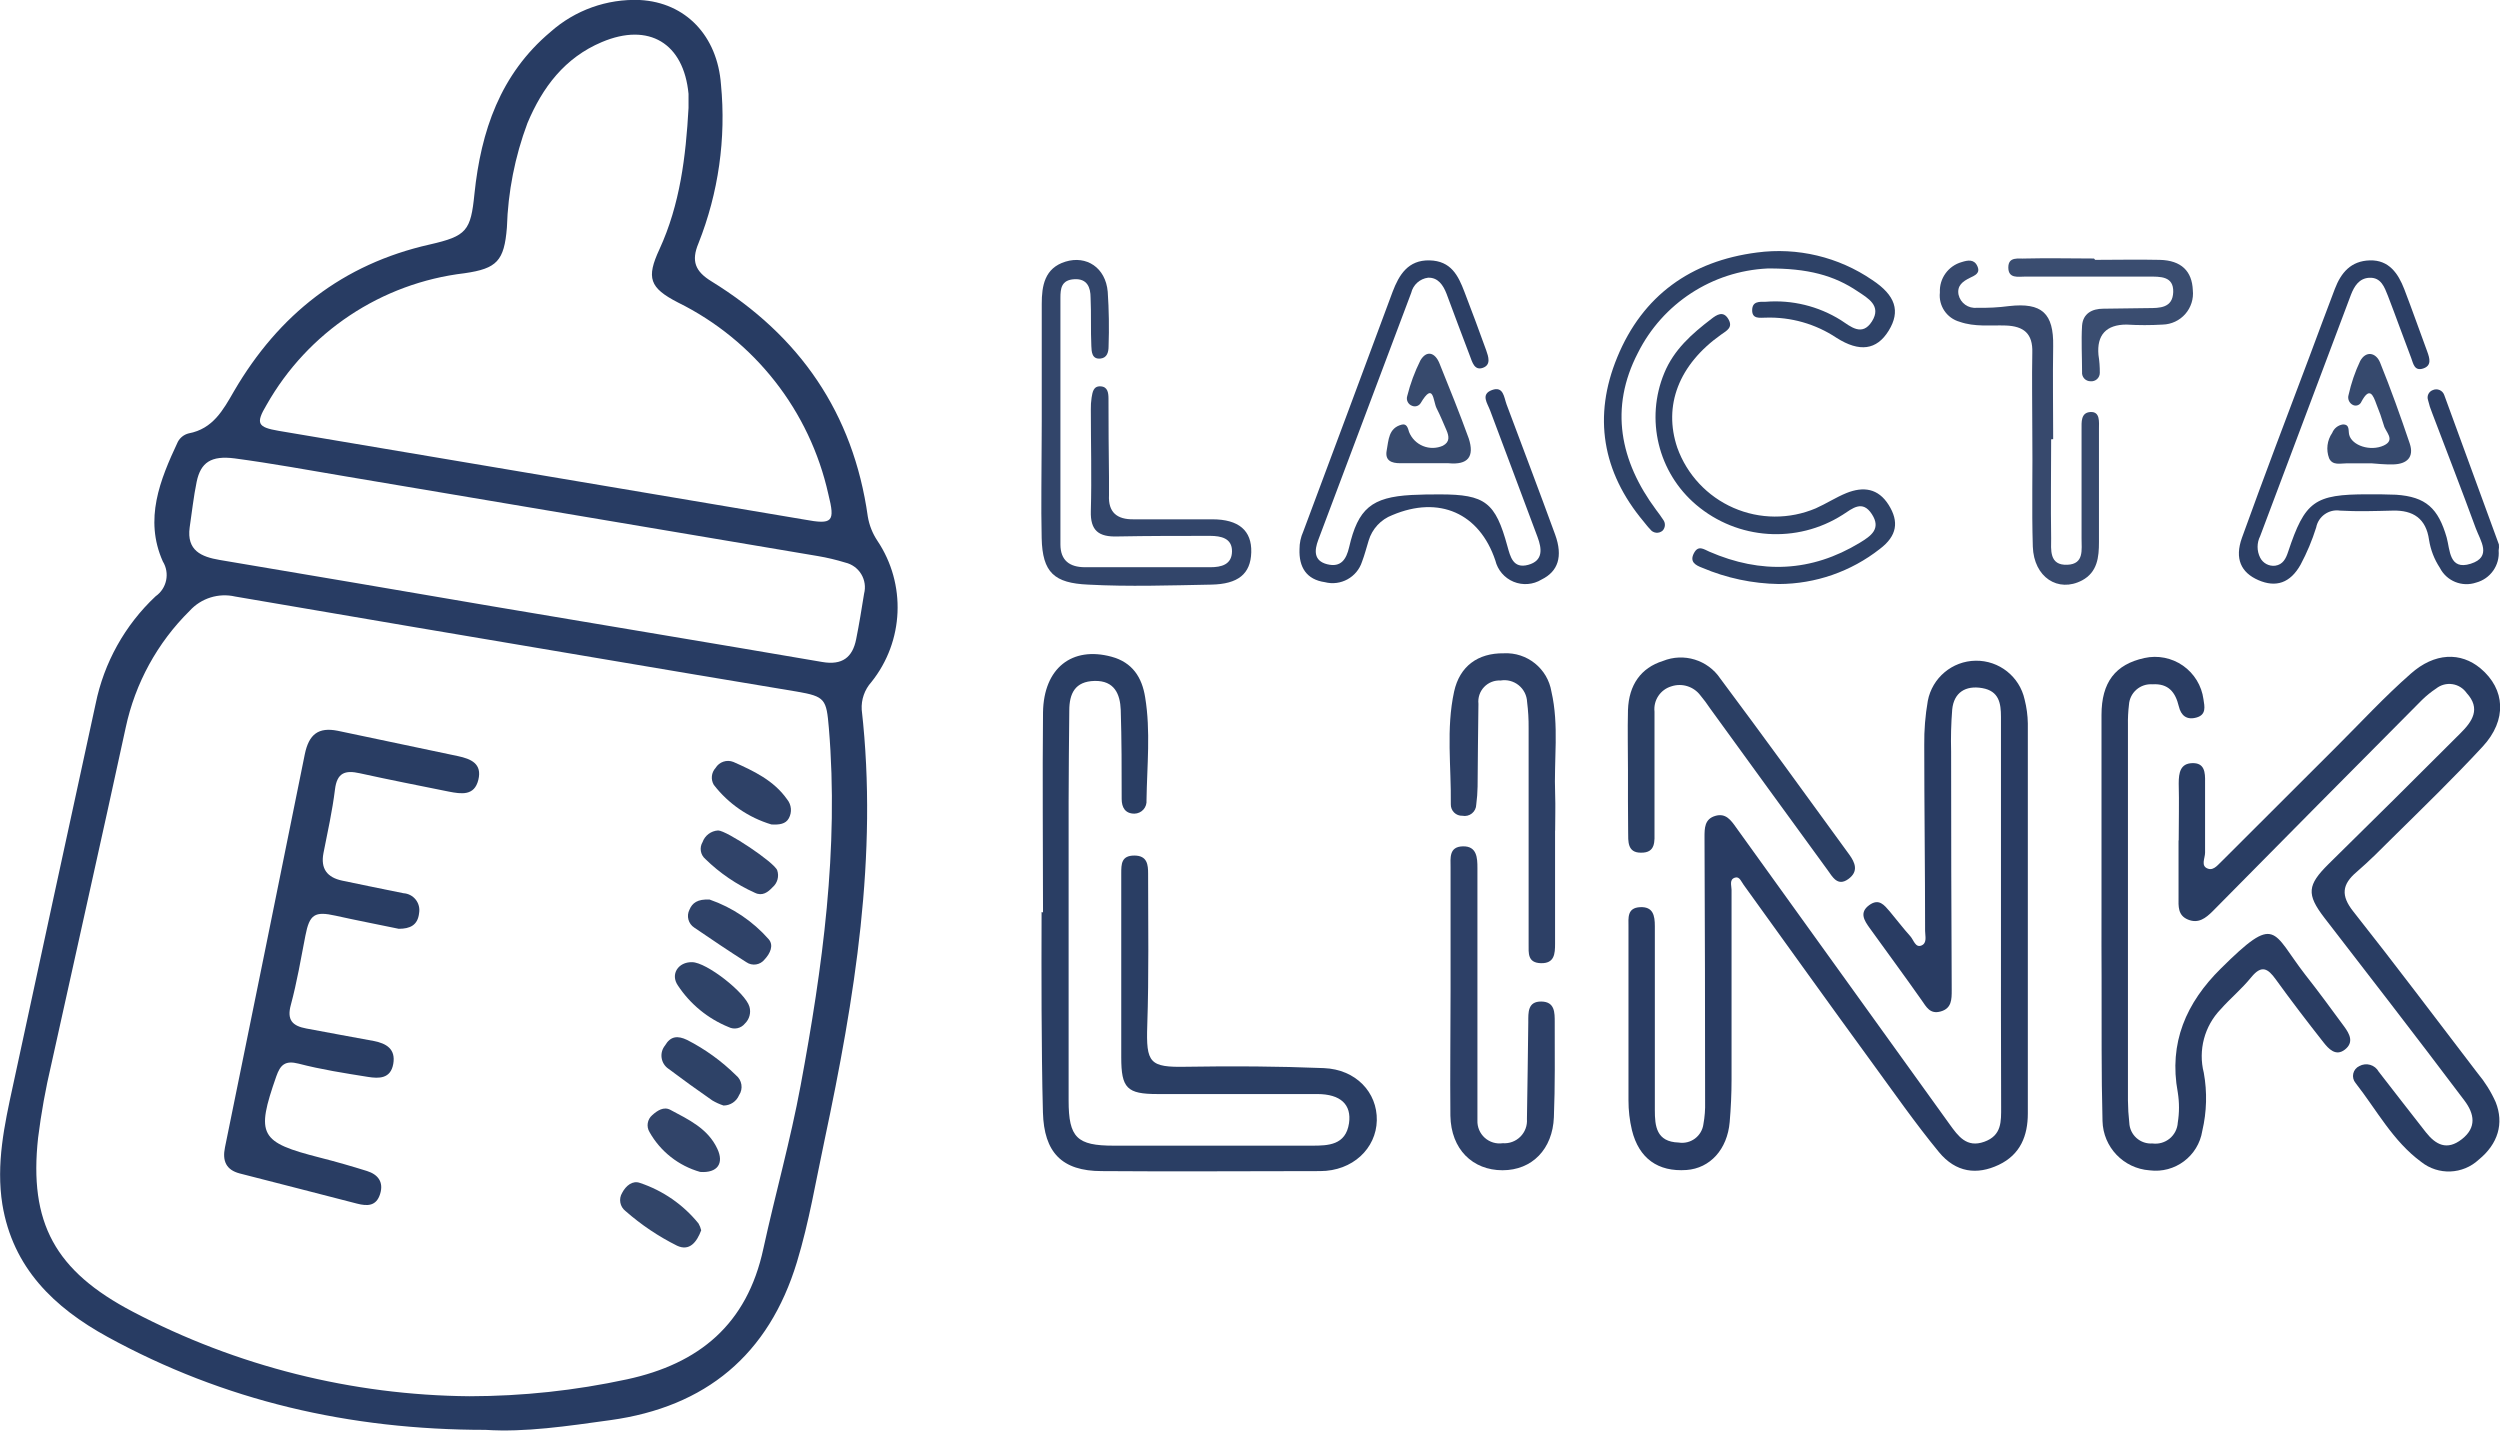
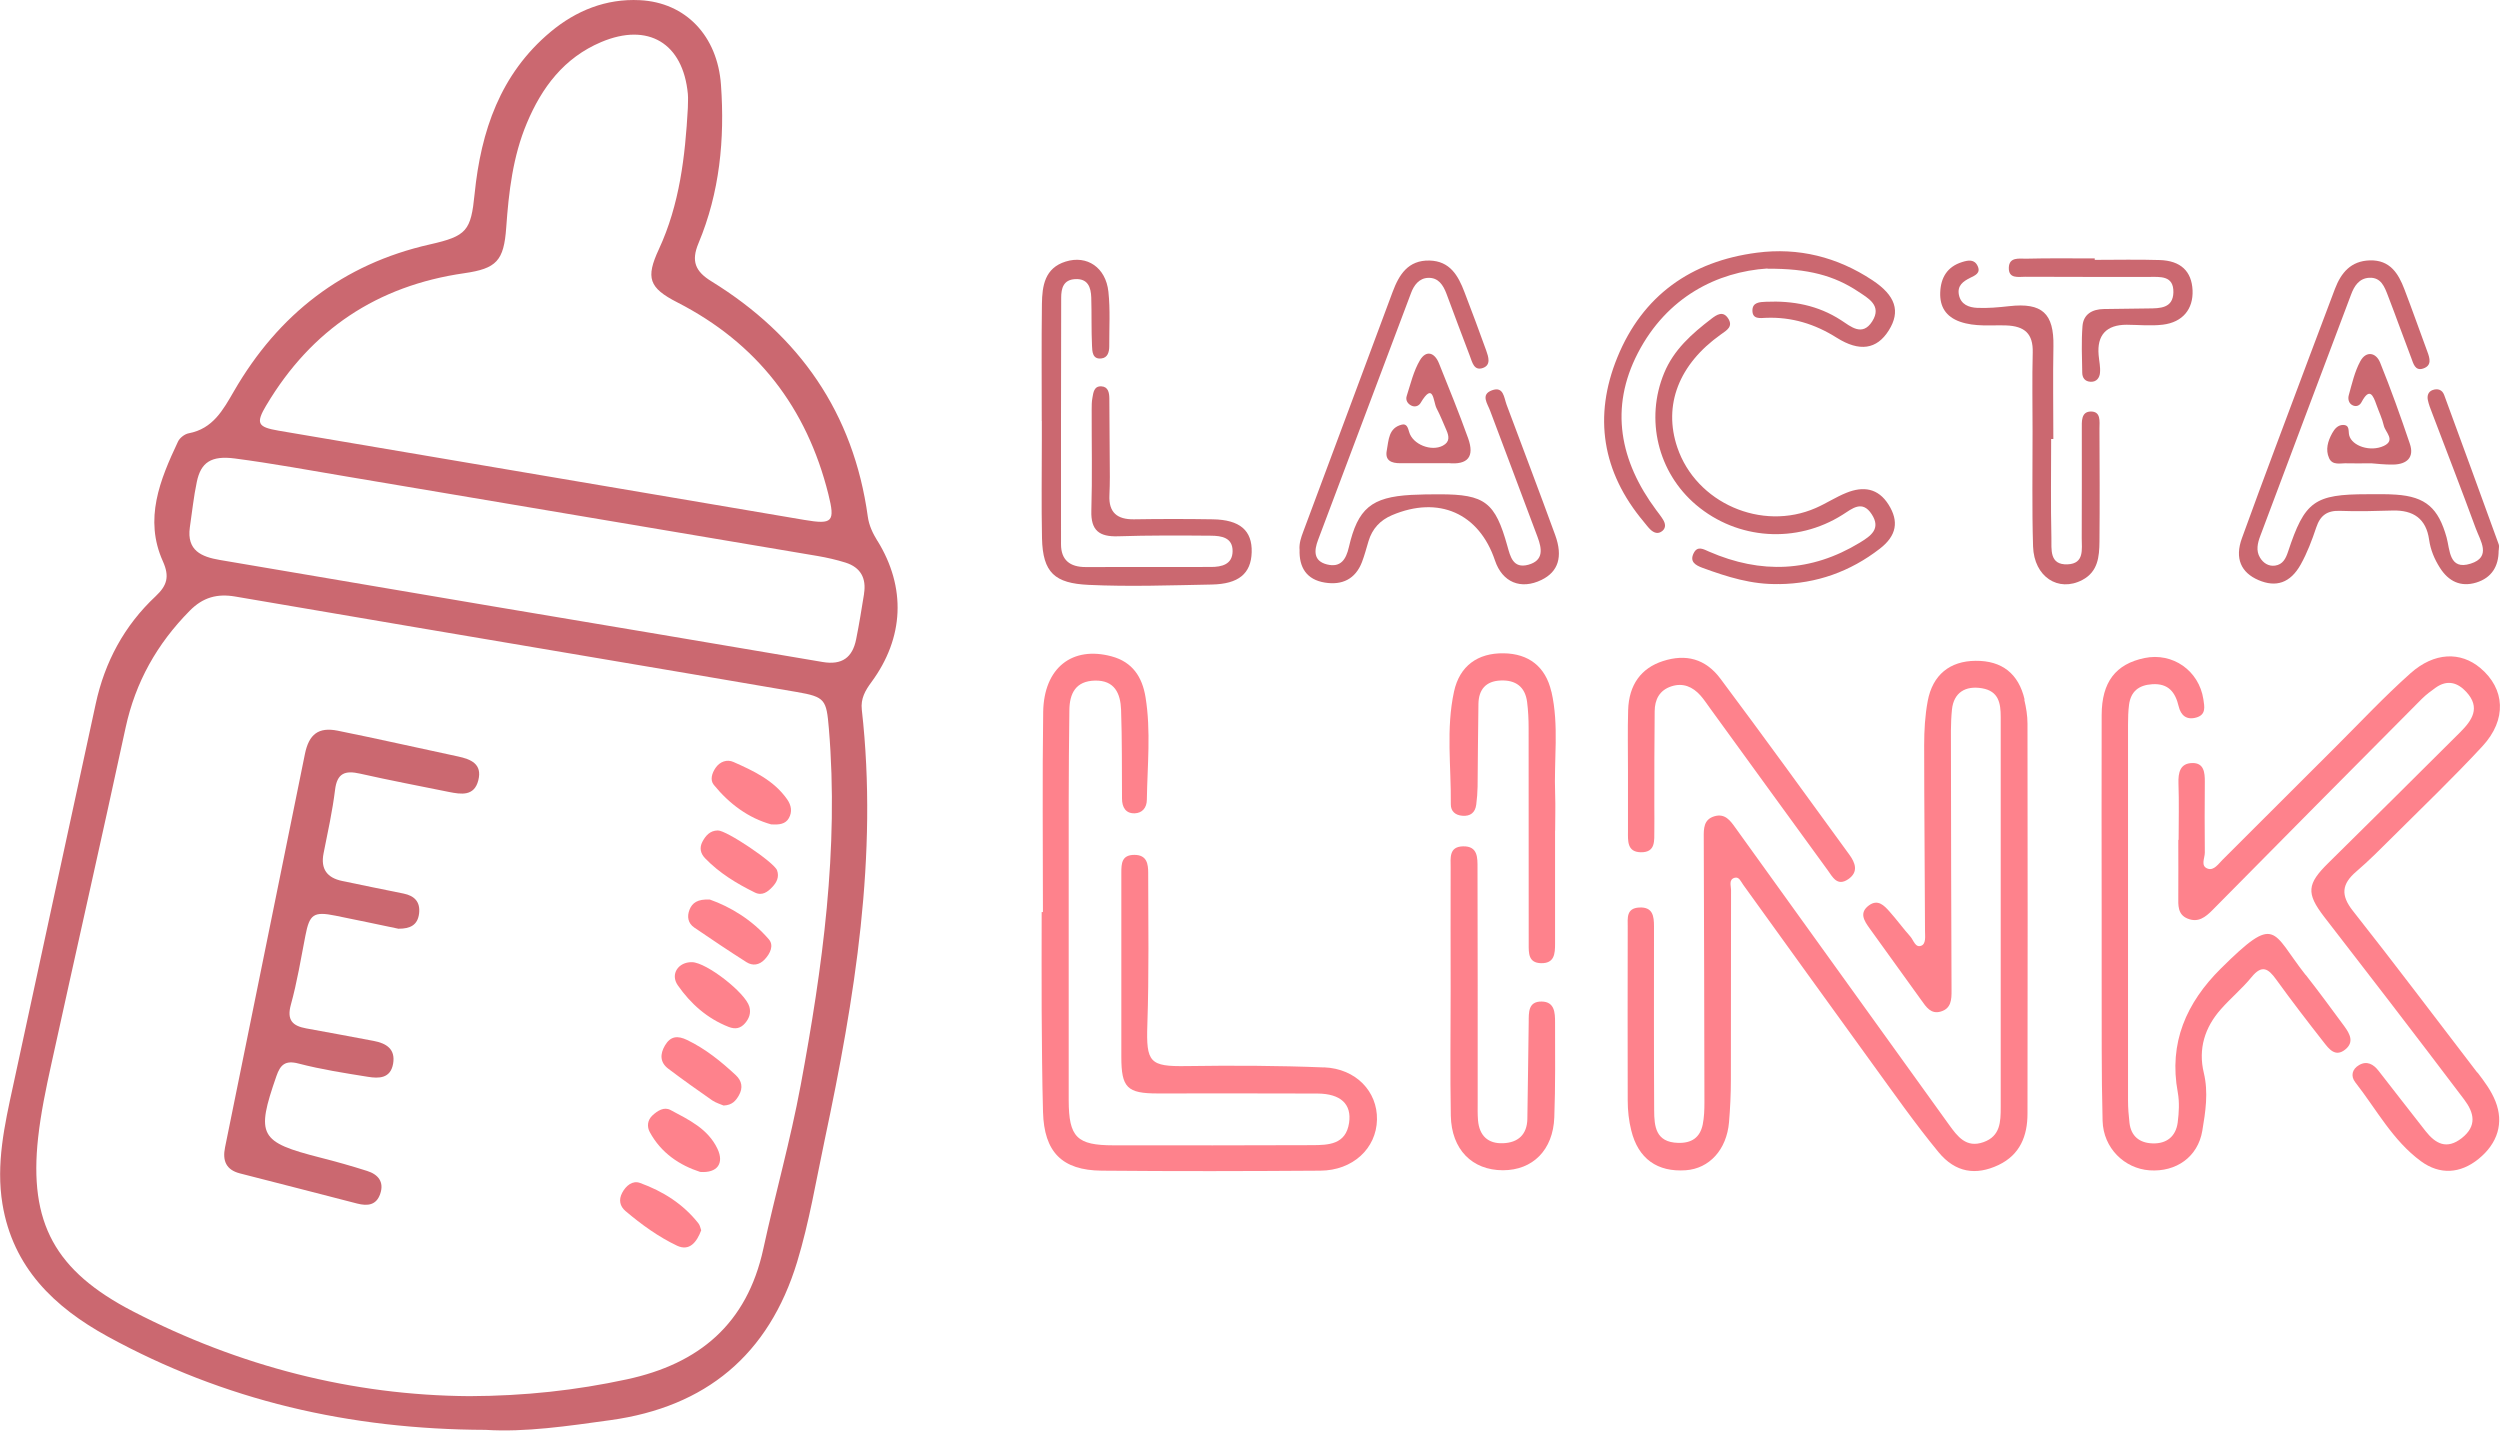
- <svg xmlns="http://www.w3.org/2000/svg" viewBox="0 0 295.92 169.31">
+ <svg xmlns="http://www.w3.org/2000/svg" id="Layer_2" data-name="Layer 2" viewBox="0 0 295.92 169.31">
  <defs>
-     <style>.cls-1{fill:#293c63;}.cls-2{fill:#2a3e64;}.cls-3{fill:#293d63;}.cls-4{fill:#2a3d63;}.cls-5{fill:#32456a;}.cls-6{fill:#2c3f65;}.cls-7{fill:#2d4067;}.cls-8{fill:#2d4066;}.cls-9{fill:#2b3f64;}.cls-10{fill:#2e4267;}.cls-11{fill:#37496d;}.cls-12{fill:#3a4d70;}.cls-13{fill:#374a6d;}.cls-14{fill:#36496d;}.cls-15{fill:#283c63;}.cls-16{fill:#2f4268;}.cls-17{fill:#2e4167;}.cls-18{fill:#324569;}.cls-19{fill:#2f4368;}.cls-20{fill:#314469;}.cls-21{fill:#304369;}</style>
+     <style>
+       .cls-1 {
+         fill: #cb6870;
+       }
+ 
+       .cls-1, .cls-2 {
+         stroke-width: 0px;
+       }
+ 
+       .cls-2 {
+         fill: #fe828c;
+       }
+     </style>
  </defs>
-   <g id="Layer_2" data-name="Layer 2">
-     <g id="Layer_1-2" data-name="Layer 1">
-       <path class="cls-1" d="M236.85,108.3V84.86c0-1.6-.22-3.06-2.21-3.41s-3.36.53-3.56,2.52a46.5,46.5,0,0,0-.13,5q0,14.11.07,28.23c0,1.1,0,2.15-1.29,2.52s-1.71-.54-2.28-1.34c-2-2.85-4.1-5.69-6.15-8.54-.63-.88-1.24-1.82-.06-2.69s1.8,0,2.44.73c.84,1,1.59,2,2.44,2.94.39.43.6,1.39,1.31,1.1s.44-1.13.44-1.73c0-7.33-.1-14.67-.1-22a28.54,28.54,0,0,1,.42-5.23,5.85,5.85,0,0,1,11.46-.16,12.28,12.28,0,0,1,.38,2.83q0,23.08,0,46.17c0,2.62-.87,4.86-3.44,6.08s-5.08.93-7.09-1.52c-2.78-3.38-5.3-7-7.87-10.52-5.11-7-10.17-14.08-15.25-21.12-.27-.37-.48-1-1-.84-.72.21-.42.94-.42,1.44,0,7.5,0,15,0,22.49,0,1.67-.08,3.35-.22,5-.28,3.25-2.33,5.48-5.11,5.68-3.37.24-5.63-1.36-6.46-4.71a15.09,15.09,0,0,1-.41-3.54c0-6.86,0-13.72,0-20.58,0-1-.18-2.2,1.37-2.28s1.75,1,1.75,2.24c0,7.26,0,14.52,0,21.77,0,1.9.17,3.77,2.82,3.85a2.54,2.54,0,0,0,2.93-2.18,12.65,12.65,0,0,0,.2-2.61q0-15.68-.07-31.34c0-1.08,0-2.15,1.26-2.53s1.87.51,2.49,1.38q12.63,17.58,25.27,35.13c1,1.38,2,2.81,4.09,2.06s2-2.4,2-4.14C236.84,123.46,236.85,115.88,236.85,108.3Z" />
-       <path class="cls-2" d="M123.46,108c0-7.9-.08-15.79,0-23.68.08-5.25,3.44-7.84,8.09-6.59,2.5.67,3.63,2.46,4,4.81.66,4,.22,8.11.16,12.17a1.46,1.46,0,0,1-1.43,1.6c-1.08,0-1.51-.72-1.51-1.74,0-3.51,0-7-.11-10.53-.07-1.9-.76-3.49-3.09-3.44s-3,1.5-3,3.5q-.06,5.37-.08,10.76,0,17.7,0,35.41c0,4.4,1,5.34,5.33,5.34,7.82,0,15.65,0,23.47,0,1.92,0,4-.05,4.39-2.65.32-2.22-1-3.45-3.74-3.46-6.31,0-12.61,0-18.92,0-3.62,0-4.3-.68-4.3-4.34,0-7.25,0-14.51,0-21.77,0-1.11,0-2.12,1.55-2.12s1.63,1.11,1.63,2.15c0,6,.1,12-.1,17.94-.15,4.48.26,5,4.63,4.91,5.42-.09,10.85-.06,16.27.16,3.79.15,6.34,2.87,6.27,6.19s-2.86,6-6.71,6c-8.62,0-17.24.07-25.86,0-4.72,0-6.82-2.22-6.95-6.94-.11-4-.13-8-.16-12s0-7.81,0-11.72Z" />
-       <path class="cls-3" d="M257.89,99.43c0-2.23.06-4.47,0-6.69,0-1.28.19-2.38,1.63-2.41s1.51,1.1,1.49,2.23c0,2.79,0,5.58,0,8.37,0,.67-.56,1.6.36,1.9.71.24,1.23-.56,1.73-1q6.69-6.69,13.39-13.37c2.93-2.92,5.77-6,8.86-8.71,2.83-2.52,5.93-2.59,8.27-.63,2.93,2.46,3.16,6.11.25,9.25-3.41,3.69-7,7.17-10.6,10.72-1.41,1.41-2.82,2.83-4.33,4.13-1.73,1.47-1.87,2.79-.4,4.65,5,6.32,9.83,12.76,14.72,19.15a14.61,14.61,0,0,1,2.15,3.44c1,2.52.28,4.94-2,6.8a5.22,5.22,0,0,1-6.82.27c-3.35-2.46-5.27-6.15-7.77-9.34a1.29,1.29,0,0,1,.45-2,1.68,1.68,0,0,1,2.29.66c1.87,2.39,3.7,4.79,5.58,7.17,1.17,1.48,2.5,2.21,4.27.82s1.48-3,.3-4.57q-4.32-5.73-8.7-11.42-3.93-5.12-7.89-10.23c-2.13-2.78-2-3.86.5-6.34q7.85-7.71,15.63-15.5c1.39-1.38,2.43-2.89.72-4.75a2.5,2.5,0,0,0-3.61-.53,11.47,11.47,0,0,0-1.67,1.35q-12.41,12.48-24.77,25c-.85.85-1.71,1.5-2.93,1s-1.13-1.58-1.12-2.64c0-2.23,0-4.46,0-6.69Z" />
-       <path class="cls-4" d="M248.75,108.07c0-7.81,0-15.62,0-23.43,0-3.91,1.66-6,5.07-6.75a5.79,5.79,0,0,1,7,4.88c.14.88.35,1.83-.82,2.16s-1.84-.23-2.1-1.33c-.4-1.66-1.22-2.72-3.13-2.6A2.59,2.59,0,0,0,252,83.43a17.25,17.25,0,0,0-.12,2.38q0,22.25,0,44.47a25.58,25.58,0,0,0,.16,2.62,2.56,2.56,0,0,0,2.74,2.45,2.65,2.65,0,0,0,3-2.47,11.25,11.25,0,0,0,0-3.57c-1.09-5.88,1-10.62,5.1-14.67,6.63-6.57,6-4.41,10,.75,1.58,2,3.08,4.06,4.59,6.11.64.87,1.19,1.87.1,2.73s-1.94-.08-2.56-.87c-1.92-2.44-3.81-4.91-5.63-7.43-.93-1.29-1.67-1.76-2.89-.27s-2.47,2.49-3.63,3.8a8,8,0,0,0-2,7.53,16.9,16.9,0,0,1-.18,6.87,5.59,5.59,0,0,1-6.24,4.67,6,6,0,0,1-5.57-5.84c-.15-5.66-.09-11.32-.11-17C248.74,113.17,248.75,110.62,248.75,108.07Z" />
-       <path class="cls-5" d="M123.31,49.84c0-4.62,0-9.25,0-13.87,0-2.13.33-4.24,2.81-5s4.75.7,5,3.57a63,63,0,0,1,.1,6.45c0,.68-.17,1.36-.94,1.45-1.06.12-1.07-.84-1.1-1.48-.09-1.91,0-3.82-.09-5.73,0-1.21-.4-2.27-1.93-2.18s-1.64,1.1-1.64,2.2q0,14.59,0,29.19c0,1.89,1.08,2.7,2.91,2.7,4.94,0,9.89,0,14.84,0,1.27,0,2.54-.29,2.56-1.87s-1.33-1.83-2.56-1.84c-3.67,0-7.34,0-11,.07-2.21.07-3.22-.68-3.15-3,.11-4,0-8,0-12a8.52,8.52,0,0,1,.09-1.43c.11-.62.19-1.38,1.05-1.34s.94.76.95,1.41q0,4.66.06,9.33c0,.72,0,1.44,0,2.15-.1,2,.92,2.88,2.91,2.85,3.11,0,6.22,0,9.33,0s4.67,1.33,4.6,3.9-1.56,3.77-4.73,3.83c-4.86.09-9.72.26-14.58,0-4-.18-5.41-1.41-5.5-5.51-.09-3.91,0-7.82,0-11.72Z" />
-       <path class="cls-6" d="M153.82,65a5,5,0,0,1,.44-2.07q5.31-14.19,10.58-28.39c.76-2,1.83-3.78,4.37-3.72s3.39,1.78,4.13,3.72c.88,2.3,1.75,4.61,2.58,6.93.26.74.6,1.72-.4,2.07s-1.25-.68-1.53-1.41c-.93-2.45-1.86-4.91-2.77-7.37-.39-1-1-1.93-2.18-1.89a2.36,2.36,0,0,0-2,1.8q-5.52,14.63-11,29.24c-.45,1.2-.58,2.47,1.06,2.88s2.26-.6,2.59-2c1.06-4.6,2.67-5.94,7.39-6.2,1.11-.06,2.23-.07,3.35-.07,5.38,0,6.58.94,8,6.14.34,1.21.66,2.69,2.46,2.2s1.62-1.91,1.11-3.28c-1.86-5-3.75-10-5.62-15-.31-.84-1.15-1.91.22-2.41s1.42.86,1.73,1.7c1.92,5.13,3.87,10.26,5.75,15.41.94,2.6.35,4.36-1.61,5.32A3.66,3.66,0,0,1,177,66.34c-1.88-5.61-6.66-7.71-12.19-5.37A4.65,4.65,0,0,0,162,64c-.26.84-.47,1.68-.78,2.49a3.66,3.66,0,0,1-4.4,2.42C154.65,68.6,153.74,67.15,153.82,65Z" />
-       <path class="cls-6" d="M295.76,65.16a3.61,3.61,0,0,1-2.67,3.8,3.54,3.54,0,0,1-4.29-1.75,8.38,8.38,0,0,1-1.28-3.31c-.35-2.52-1.88-3.53-4.31-3.46-2.08.05-4.16.12-6.23,0a2.5,2.5,0,0,0-2.82,2,25.62,25.62,0,0,1-1.84,4.39c-1.23,2.2-2.93,2.74-5,1.84s-2.82-2.55-1.95-5c2.59-7.18,5.3-14.32,8-21.47,1-2.69,2-5.37,3-8,.73-1.91,1.89-3.32,4.15-3.38s3.35,1.55,4.07,3.41c.94,2.45,1.81,4.93,2.72,7.39.29.8.55,1.66-.49,2s-1.17-.6-1.41-1.24c-.94-2.45-1.81-4.92-2.76-7.37-.4-1-.8-2.21-2.22-2.13-1.19.07-1.76,1-2.15,2q-5.37,14.28-10.75,28.58a2.83,2.83,0,0,0,0,2.55,1.76,1.76,0,0,0,1.79.95c.9-.13,1.26-.84,1.52-1.64,2-6,3.11-6.81,9.42-6.81,1.12,0,2.24,0,3.35.05,3.54.24,5,1.6,6,5.07.4,1.45.28,3.91,2.84,3.1s1.15-2.72.61-4.18c-1.67-4.56-3.43-9.08-5.15-13.61a10.14,10.14,0,0,1-.51-1.59.93.93,0,0,1,.55-1.17,1,1,0,0,1,1.37.58q3.25,8.84,6.47,17.69A2.4,2.4,0,0,1,295.76,65.16Z" />
-       <path class="cls-7" d="M171.7,117.24c0-4.86,0-9.72,0-14.58,0-1.09-.21-2.44,1.46-2.48s1.72,1.39,1.72,2.55c0,9.25,0,18.5,0,27.74,0,.72,0,1.44,0,2.15a2.62,2.62,0,0,0,3,2.7,2.67,2.67,0,0,0,2.86-2.86c.07-3.83.11-7.65.16-11.47,0-1.13-.08-2.46,1.54-2.44s1.59,1.32,1.59,2.46c0,3.74.05,7.49-.1,11.24s-2.56,6.27-6.08,6.27-6.1-2.46-6.17-6.46C171.63,127.13,171.7,122.18,171.7,117.24Z" />
-       <path class="cls-8" d="M184.07,98.32c0,4.46,0,8.92,0,13.38,0,1.2-.07,2.35-1.67,2.31s-1.46-1.2-1.46-2.25q0-12.8,0-25.58a22.78,22.78,0,0,0-.18-3.09,2.69,2.69,0,0,0-3.14-2.54A2.49,2.49,0,0,0,175,83.31c-.06,3.27-.06,6.53-.1,9.8a18.9,18.9,0,0,1-.16,2.13,1.37,1.37,0,0,1-1.64,1.32,1.32,1.32,0,0,1-1.37-1.36c.06-4.45-.57-8.94.39-13.34.66-3,2.81-4.57,5.88-4.53a5.43,5.43,0,0,1,5.64,4.54c.92,4,.28,8.1.44,12.15.05,1.43,0,2.87,0,4.3Z" />
-       <path class="cls-9" d="M192.7,91.22c0-2.39-.06-4.78,0-7.17.1-3,1.55-5,4.13-5.81a5.64,5.64,0,0,1,6.8,2.08c5.15,6.9,10.2,13.87,15.26,20.83.69.95,1.15,2-.12,2.91s-1.87-.29-2.44-1.07c-4.66-6.37-9.28-12.77-13.92-19.15a17.36,17.36,0,0,0-1.14-1.53,3.08,3.08,0,0,0-3.43-1.07,2.81,2.81,0,0,0-2,3c0,3.74,0,7.49,0,11.24,0,1,0,1.91,0,2.87,0,1.18.19,2.62-1.62,2.58-1.61,0-1.49-1.36-1.5-2.48C192.69,96,192.7,93.62,192.7,91.22Z" />
-       <path class="cls-10" d="M209.21,31.78a18.12,18.12,0,0,0-15.34,10c-3.37,6.51-2.13,12.79,2.16,18.57.28.38.58.76.83,1.16a1,1,0,0,1-.06,1.3,1,1,0,0,1-1.48-.17c-.28-.28-.52-.61-.77-.91-4.91-5.86-6-12.46-3.12-19.44,3-7.31,8.72-11.39,16.53-12.4a19.58,19.58,0,0,1,13.65,3.25c2.76,1.82,3.37,3.69,1.95,6s-3.46,2.57-6.17.85A14.3,14.3,0,0,0,209,37.6c-.67,0-1.61.2-1.6-.88s.86-1,1.6-1a14.61,14.61,0,0,1,8.89,2.17c1.14.74,2.52,2,3.69.15s-.48-2.75-1.7-3.56C217.11,32.61,214,31.74,209.21,31.78Z" />
-       <path class="cls-11" d="M242.79,52c0,3.91-.06,7.81,0,11.72,0,1.32-.27,3.23,1.93,3.13,2-.09,1.66-1.8,1.67-3.11,0-4.3,0-8.61,0-12.91,0-.87-.1-2,1.06-2.06s1,1.18,1,2c0,4.47,0,8.93,0,13.4,0,1.76-.17,3.55-2,4.53-2.84,1.49-5.71-.37-5.83-4-.14-4.54,0-9.08-.06-13.63,0-3.11-.06-6.22,0-9.33.07-2.25-1-3.13-3.14-3.21-1.82-.06-3.67.19-5.46-.44a3.23,3.23,0,0,1-2.34-3.47,3.55,3.55,0,0,1,2.59-3.6c.73-.23,1.47-.36,1.85.49s-.31,1.09-.89,1.38c-.83.41-1.55.91-1.34,2A2,2,0,0,0,234,36.43a24.39,24.39,0,0,0,3.81-.2c3.89-.44,5.29.86,5.22,4.75-.06,3.66,0,7.31,0,11Z" />
-       <path class="cls-10" d="M210.56,69.13a24.12,24.12,0,0,1-9.06-1.92c-.83-.31-1.52-.71-1-1.72s1.18-.47,1.83-.19c6.12,2.66,12.07,2.43,17.82-1.06,1.31-.8,2.55-1.64,1.42-3.38s-2.31-.66-3.45.07a14.64,14.64,0,0,1-17.34-1.17A13.62,13.62,0,0,1,197,44.15c1.14-2.77,3.28-4.65,5.57-6.4.63-.49,1.4-1,2,0s-.15,1.37-.85,1.86c-5,3.54-6.87,8.4-5.18,13.39a12.31,12.31,0,0,0,16.39,7.17c1.24-.55,2.38-1.3,3.63-1.81,2-.8,3.76-.57,5,1.41s1,3.66-1.05,5.21A19.43,19.43,0,0,1,210.56,69.13Z" />
-       <path class="cls-12" d="M248,30.76c2.55,0,5.1-.06,7.65,0s3.82,1.34,3.91,3.59A3.68,3.68,0,0,1,256,38.42a36.11,36.11,0,0,1-4.29,0c-2.4,0-3.53,1.23-3.32,3.59a12.69,12.69,0,0,1,.16,2.12,1,1,0,0,1-1.1,1,1,1,0,0,1-1-1.1c0-1.83-.11-3.67,0-5.49.11-1.42,1.17-2,2.52-2l5.27-.07c1.4,0,2.94,0,3-1.9s-1.54-1.83-2.93-1.83q-7.29,0-14.59,0c-.83,0-2,.27-2-1.08s1.25-1,2-1.06c2.71-.07,5.42,0,8.14,0Z" />
-       <path class="cls-13" d="M171.44,54.83c-1.91,0-3.82,0-5.72,0-1,0-1.81-.3-1.58-1.51s.2-2.66,1.79-3.06c.58-.14.72.39.86.88a3,3,0,0,0,4,1.62c.85-.45.73-1.12.43-1.83-.38-.87-.74-1.76-1.17-2.6s-.34-3.22-1.89-.61a.82.82,0,0,1-1,.32.93.93,0,0,1-.59-1.16,20.66,20.66,0,0,1,1.56-4.22c.74-1.25,1.74-.94,2.26.36,1.19,2.95,2.38,5.89,3.46,8.87C174.56,54.07,173.75,55.06,171.44,54.83Z" />
-       <path class="cls-14" d="M280.68,54.84c-1.25,0-2.05,0-2.85,0s-1.73.3-2.14-.6a3.26,3.26,0,0,1,.37-3,1.6,1.6,0,0,1,1.27-1c.84,0,.61.73.74,1.23.32,1.26,2.5,2,4.1,1.26,1.42-.67.18-1.61,0-2.39a25,25,0,0,0-.87-2.47c-.41-1.15-.82-2.12-1.78-.33a.74.74,0,0,1-1,.4,1,1,0,0,1-.52-1.21,19,19,0,0,1,1.37-4c.69-1.25,1.86-1,2.35.17,1.28,3.16,2.43,6.38,3.52,9.61.54,1.63-.37,2.42-1.94,2.46C282.29,55,281.25,54.88,280.68,54.84Z" />
-       <path class="cls-15" d="M103.85,64a7.33,7.33,0,0,1-1.13-2.86C101,48.89,94.65,39.73,84.21,33.3c-1.91-1.17-2.42-2.39-1.53-4.51A40.4,40.4,0,0,0,85.34,10C84.92,4.27,81.19.29,75.73,0A15,15,0,0,0,65.16,3.78c-5.95,5-8.23,11.75-9,19.16-.44,4.4-.92,5-5.29,6C40.57,31.26,33,37.22,27.7,46.3c-1.29,2.24-2.49,4.46-5.37,5a2,2,0,0,0-1.28,1c-2.12,4.52-4,9.15-1.78,14.15a3.07,3.07,0,0,1-.85,4.13,24,24,0,0,0-7.1,12.73q-4.92,22.62-9.8,45.26c-1,4.6-2,9.21-1.24,14,1.24,7.5,6.11,12.2,12.46,15.68,13.78,7.55,28.6,11,44.73,11,4.67.31,9.72-.45,14.77-1.15,11.3-1.56,18.75-7.72,22.09-18.71,1.44-4.73,2.24-9.61,3.27-14.43,3.56-16.8,6.35-33.67,4.4-50.95a4.49,4.49,0,0,1,1.14-3.27A14.16,14.16,0,0,0,103.85,64ZM31.55,47.93A31.14,31.14,0,0,1,55,32.34c3.82-.55,4.68-1.46,5-5.4a38.62,38.62,0,0,1,2.43-12.36c1.78-4.25,4.42-7.75,8.81-9.6,5.56-2.35,9.69.12,10.26,6.13,0,.55,0,1.11,0,1.67-.32,5.74-1,11.41-3.44,16.72-1.58,3.4-1.18,4.57,2.18,6.3A33.39,33.39,0,0,1,98.05,58.5c.82,3.29.52,3.62-2.84,3L33,51C30.48,50.57,30.24,50.13,31.55,47.93Zm63.22,80.55c-1.2,6.49-3,12.86-4.41,19.31-1.93,9-7.63,13.64-16.15,15.48a88.58,88.58,0,0,1-18.64,2,87.31,87.31,0,0,1-39.84-10C6.5,150.44,3.41,144.73,4.51,134.67A82.82,82.82,0,0,1,6.07,126C9,112.69,12,99.42,14.88,86.12A27.49,27.49,0,0,1,22.45,72.3a5.59,5.59,0,0,1,5.39-1.69q21.33,3.66,42.66,7.25c7.94,1.35,15.88,2.68,23.81,4,3.38.58,3.51.9,3.8,4.31C99.31,100.49,97.36,114.52,94.77,128.48Zm7.51-58.21c-.29,1.81-.58,3.61-.94,5.4-.43,2.16-1.66,3.09-4,2.69-13-2.23-26.06-4.39-39.1-6.6Q42.16,69,26,66.28c-2.17-.37-3.92-1.11-3.55-3.85.27-1.8.46-3.63.83-5.41.48-2.28,1.7-3.12,4.5-2.76,4.42.59,8.81,1.4,13.2,2.14l55.83,9.42a25.44,25.44,0,0,1,3.24.77A3,3,0,0,1,102.28,70.27Z" />
-       <path class="cls-3" d="M47.2,109.94c-2.49-.52-5-1-7.47-1.55s-3.09-.18-3.58,2.36c-.53,2.74-1,5.5-1.72,8.18-.51,1.84.22,2.51,1.82,2.81,2.66.49,5.33,1,8,1.48,1.47.29,2.61.94,2.3,2.71s-1.69,1.75-3,1.54c-2.76-.44-5.52-.87-8.21-1.57-1.6-.41-2.16.16-2.63,1.49-2.45,7-2,7.81,5.22,9.65,1.85.47,3.69,1,5.51,1.57,1.3.41,2,1.3,1.55,2.73s-1.49,1.45-2.73,1.13c-4.62-1.21-9.26-2.37-13.88-3.57-1.62-.42-2.08-1.49-1.75-3.09q4.75-23.27,9.45-46.54c.49-2.37,1.62-3.22,3.89-2.77,4.75,1,9.49,2,14.24,3,1.54.33,2.88.89,2.41,2.81s-2,1.68-3.5,1.39c-3.51-.71-7-1.39-10.53-2.17-1.74-.39-2.7-.07-2.94,1.92-.31,2.52-.86,5-1.36,7.52-.36,1.86.43,2.89,2.22,3.27,2.41.51,4.83,1,7.25,1.49a2,2,0,0,1,1.85,2.33C49.46,109.53,48.52,109.94,47.2,109.94Z" />
-       <path class="cls-10" d="M85.65,130.86a6.68,6.68,0,0,1-1.33-.6q-2.64-1.83-5.21-3.76a1.89,1.89,0,0,1-.39-2.75c.65-1.12,1.5-1.19,2.62-.65a23.35,23.35,0,0,1,5.77,4.17,1.77,1.77,0,0,1,.37,2.37A2,2,0,0,1,85.65,130.86Z" />
-       <path class="cls-16" d="M84,106.48a16.53,16.53,0,0,1,7,4.71c.6.71.17,1.67-.49,2.37a1.59,1.59,0,0,1-2.17.33c-2.08-1.32-4.12-2.7-6.16-4.09a1.64,1.64,0,0,1-.57-2.12C81.94,106.89,82.56,106.4,84,106.48Z" />
-       <path class="cls-17" d="M91.31,97.59a13.51,13.51,0,0,1-6.82-4.69,1.69,1.69,0,0,1,.21-2,1.72,1.72,0,0,1,2.11-.71c2.39,1.06,4.78,2.18,6.36,4.43a2,2,0,0,1,.2,2.24C93,97.55,92.23,97.64,91.31,97.59Z" />
-       <path class="cls-18" d="M83,145.63c-.53,1.41-1.39,2.51-2.86,1.82a28.6,28.6,0,0,1-6.1-4.1,1.64,1.64,0,0,1-.4-2.15c.45-.86,1.24-1.5,2.11-1.18a15.05,15.05,0,0,1,6.93,4.8A2.91,2.91,0,0,1,83,145.63Z" />
-       <path class="cls-19" d="M81.91,113.89c1.72,0,6.33,3.62,6.8,5.27a2,2,0,0,1-.54,2,1.56,1.56,0,0,1-1.93.41,13.11,13.11,0,0,1-6-4.92C79.32,115.31,80.29,113.86,81.91,113.89Z" />
-       <path class="cls-20" d="M82.88,138.72a10,10,0,0,1-6-4.72,1.57,1.57,0,0,1,.32-2c.61-.55,1.37-1.05,2.15-.63,2.15,1.15,4.43,2.2,5.55,4.59C85.73,137.69,84.94,138.87,82.88,138.72Z" />
-       <path class="cls-21" d="M85,98.3c1,0,6.67,3.78,7,4.72a1.85,1.85,0,0,1-.55,2c-.55.59-1.21,1.09-2.09.66a20.3,20.3,0,0,1-5.87-4,1.57,1.57,0,0,1-.33-2A2.08,2.08,0,0,1,85,98.3Z" />
+   <g id="Layer_1-2" data-name="Layer 1">
+     <g>
+       <path class="cls-2" d="M239.65,82.81c-.71-3.08-2.69-4.62-5.8-4.59-3.04.02-5.09,1.65-5.67,4.76-.32,1.71-.42,3.48-.42,5.23,0,7.33.08,14.67.1,22,0,.6.14,1.5-.44,1.73-.71.29-.92-.67-1.31-1.1-.85-.95-1.6-1.99-2.45-2.94-.64-.72-1.38-1.51-2.44-.73-1.18.87-.57,1.81.06,2.69,2.05,2.85,4.11,5.69,6.15,8.54.57.8,1.13,1.67,2.28,1.34,1.25-.36,1.3-1.41,1.29-2.51-.04-9.41-.06-18.82-.07-28.23,0-1.67-.05-3.36.12-5.02.21-1.99,1.58-2.85,3.56-2.51,1.99.34,2.21,1.8,2.21,3.4,0,7.82,0,15.63,0,23.45,0,7.58-.01,15.15,0,22.73,0,1.74-.04,3.43-2.03,4.14-2.06.74-3.09-.68-4.09-2.06-8.43-11.7-16.85-23.41-25.27-35.13-.62-.87-1.24-1.75-2.5-1.38-1.27.38-1.27,1.44-1.26,2.53.04,10.45.06,20.89.08,31.34,0,.87-.03,1.76-.2,2.61-.32,1.55-1.31,2.23-2.93,2.18-2.65-.08-2.81-1.95-2.82-3.85-.04-7.26-.02-14.51-.02-21.77,0-1.21-.13-2.32-1.74-2.24-1.56.08-1.37,1.26-1.37,2.28,0,6.86-.03,13.72,0,20.57,0,1.18.13,2.4.42,3.54.82,3.35,3.09,4.95,6.46,4.71,2.78-.2,4.83-2.43,5.11-5.68.14-1.66.22-3.34.22-5.01.02-7.5,0-14.99.02-22.49,0-.5-.3-1.24.43-1.44.53-.15.74.46,1.01.83,5.08,7.04,10.15,14.1,15.25,21.13,2.57,3.54,5.09,7.14,7.87,10.52,2.01,2.44,4.44,2.78,7.1,1.52,2.56-1.22,3.43-3.46,3.43-6.08.03-15.39.02-30.78,0-46.17,0-.94-.16-1.91-.38-2.83Z" />
+       <path class="cls-2" d="M156.72,126.35c-5.42-.22-10.85-.24-16.28-.16-4.37.07-4.78-.43-4.63-4.91.2-5.97.11-11.96.1-17.94,0-1.04-.13-2.15-1.63-2.15-1.51,0-1.55,1.01-1.55,2.13,0,7.26-.01,14.51,0,21.77,0,3.66.68,4.34,4.31,4.34,6.3,0,12.61-.02,18.91.01,2.75.02,4.06,1.25,3.74,3.46-.38,2.6-2.46,2.64-4.39,2.65-7.82.04-15.65.02-23.47.02-4.37,0-5.32-.95-5.33-5.34,0-11.8,0-23.61,0-35.41,0-3.59.04-7.18.08-10.76.02-2,.76-3.45,3.03-3.5,2.34-.05,3.02,1.54,3.09,3.45.12,3.51.09,7.02.11,10.52,0,1.02.44,1.78,1.51,1.74.87-.03,1.42-.64,1.43-1.6.06-4.06.5-8.13-.16-12.17-.39-2.35-1.52-4.14-4.02-4.81-4.65-1.25-8.01,1.35-8.09,6.59-.11,7.89-.03,15.79-.03,23.68-.05,0-.1,0-.15,0,0,3.91-.02,7.82,0,11.72.03,3.99.05,7.97.16,11.95.13,4.72,2.23,6.9,6.95,6.94,8.62.08,17.24.06,25.87,0,3.85-.02,6.64-2.63,6.71-6.04.07-3.32-2.48-6.04-6.27-6.19Z" />
+       <path class="cls-2" d="M293.24,126.97c-4.9-6.39-9.74-12.83-14.73-19.15-1.47-1.86-1.33-3.18.4-4.66,1.51-1.29,2.92-2.72,4.33-4.12,3.56-3.55,7.2-7.03,10.61-10.72,2.91-3.15,2.67-6.79-.26-9.25-2.33-1.96-5.44-1.89-8.26.62-3.09,2.75-5.93,5.79-8.87,8.72-4.47,4.45-8.92,8.91-13.38,13.36-.5.5-1.02,1.29-1.73,1.06-.92-.3-.37-1.24-.37-1.9-.02-2.79-.03-5.58,0-8.38.01-1.13-.11-2.26-1.49-2.23-1.44.03-1.67,1.13-1.63,2.4.08,2.23.02,4.46.02,6.69-.01,0-.03,0-.04,0,0,2.23.02,4.46,0,6.69-.01,1.06-.09,2.16,1.12,2.64,1.23.49,2.08-.16,2.93-1.02,8.24-8.35,16.5-16.67,24.77-24.99.5-.5,1.09-.94,1.67-1.35,1.35-.94,2.57-.61,3.61.53,1.71,1.86.67,3.36-.72,4.75-5.2,5.18-10.4,10.35-15.63,15.5-2.51,2.47-2.63,3.56-.5,6.34,2.62,3.41,5.27,6.81,7.89,10.23,2.91,3.8,5.82,7.6,8.7,11.42,1.18,1.57,1.55,3.12-.29,4.57-1.78,1.39-3.1.66-4.27-.82-1.88-2.38-3.72-4.79-5.59-7.17-.59-.76-1.37-1.2-2.29-.66-.82.47-1.03,1.3-.45,2.04,2.5,3.19,4.42,6.88,7.77,9.34,2.24,1.64,4.66,1.48,6.82-.27,2.29-1.86,3-4.28,2.01-6.8-.5-1.28-1.32-2.36-2.14-3.44Z" />
+       <path class="cls-2" d="M272.9,115.39c-4.06-5.16-3.39-7.32-10.02-.75-4.08,4.05-6.19,8.79-5.1,14.67.21,1.15.14,2.39-.01,3.56-.22,1.65-1.31,2.53-2.98,2.47-1.54-.05-2.55-.85-2.73-2.45-.1-.87-.17-1.74-.17-2.62,0-14.82,0-29.64,0-44.47,0-.79.02-1.6.12-2.38.21-1.58,1.15-2.33,2.75-2.43,1.91-.12,2.73.95,3.12,2.6.26,1.1.94,1.67,2.1,1.34,1.17-.34.96-1.28.83-2.16-.52-3.39-3.63-5.57-6.97-4.88-3.41.71-5.06,2.84-5.07,6.74-.03,7.81,0,15.62,0,23.43,0,2.55,0,5.1,0,7.65.02,5.66-.04,11.32.11,16.97.09,3.21,2.58,5.64,5.56,5.85,3.16.22,5.72-1.6,6.24-4.67.38-2.26.74-4.54.18-6.87-.68-2.83.11-5.38,2.03-7.54,1.16-1.31,2.53-2.45,3.63-3.8,1.22-1.49,1.96-1.02,2.9.28,1.82,2.52,3.71,4.98,5.63,7.43.62.79,1.37,1.82,2.55.87,1.09-.87.54-1.86-.09-2.73-1.51-2.05-3.02-4.11-4.59-6.11Z" />
+       <path class="cls-2" d="M182.48,118.55c-1.61-.02-1.52,1.31-1.53,2.44-.06,3.82-.09,7.65-.16,11.47-.04,1.83-1.09,2.79-2.86,2.86-1.81.08-2.82-.9-2.98-2.7-.06-.71-.04-1.43-.04-2.15,0-9.25.01-18.49-.02-27.74,0-1.16.07-2.6-1.72-2.55-1.68.04-1.46,1.39-1.46,2.48-.02,4.86,0,9.73,0,14.59,0,4.94-.07,9.88.02,14.82.08,3.99,2.52,6.45,6.17,6.45,3.52,0,5.94-2.39,6.08-6.27.14-3.74.09-7.49.09-11.24,0-1.14-.05-2.44-1.59-2.46Z" />
+       <path class="cls-2" d="M183.63,81.87c-.68-2.97-2.69-4.5-5.64-4.54-3.07-.05-5.22,1.49-5.88,4.53-.96,4.4-.33,8.89-.38,13.34-.01.84.55,1.3,1.37,1.36.94.08,1.52-.37,1.64-1.32.09-.71.15-1.42.16-2.13.04-3.27.04-6.53.1-9.8.03-1.68.87-2.69,2.62-2.76,1.78-.08,2.91.74,3.14,2.54.13,1.02.18,2.06.18,3.09.01,8.53,0,17.05.01,25.58,0,1.05-.05,2.21,1.45,2.25,1.6.04,1.67-1.11,1.67-2.31-.01-4.46,0-8.92,0-13.38h.01c0-1.43.05-2.87,0-4.3-.16-4.05.48-8.14-.44-12.15Z" />
+       <path class="cls-2" d="M192.7,98.4c0,1.12-.12,2.44,1.5,2.48,1.81.04,1.6-1.4,1.62-2.58.02-.96,0-1.91,0-2.87,0-3.75,0-7.49.04-11.24.01-1.39.57-2.49,1.98-2.95,1.38-.45,2.51.05,3.43,1.07.42.47.77,1.01,1.15,1.53,4.64,6.38,9.26,12.78,13.91,19.15.58.79,1.12,1.98,2.44,1.08,1.27-.87.82-1.96.13-2.91-5.06-6.96-10.11-13.94-15.26-20.83-1.78-2.38-4.11-2.95-6.8-2.08-2.58.83-4.03,2.8-4.12,5.8-.07,2.39-.02,4.78-.02,7.18,0,2.39-.01,4.78,0,7.18Z" />
+     </g>
+     <g>
+       <path class="cls-1" d="M123.31,49.84c0-4.62-.04-9.25.02-13.87.03-2.13.33-4.24,2.81-5.01,2.53-.79,4.75.7,5.06,3.57.23,2.13.09,4.3.1,6.45,0,.68-.18,1.37-.94,1.45-1.06.12-1.07-.84-1.1-1.48-.09-1.91-.03-3.83-.09-5.74-.04-1.21-.4-2.26-1.92-2.17-1.38.08-1.64,1.09-1.64,2.2-.02,9.73-.03,19.46-.02,29.18,0,1.89,1.08,2.7,2.9,2.7,4.95,0,9.9,0,14.85-.01,1.27,0,2.54-.29,2.56-1.86.02-1.63-1.33-1.83-2.56-1.84-3.67-.03-7.34-.05-11.01.07-2.21.07-3.22-.69-3.15-3.02.12-3.98.03-7.97.04-11.96,0-.48,0-.96.09-1.43.11-.62.19-1.38,1.05-1.34.82.04.94.76.95,1.41.03,3.11.05,6.22.06,9.33,0,.72-.02,1.43-.05,2.15-.1,2.04.92,2.88,2.91,2.85,3.11-.05,6.22-.05,9.33,0,3.21.05,4.67,1.33,4.6,3.89-.07,2.55-1.56,3.77-4.73,3.83-4.86.09-9.72.27-14.59.04-3.97-.19-5.41-1.42-5.5-5.52-.08-3.91-.02-7.81-.02-11.72,0-.72,0-1.44,0-2.15Z" />
+       <path class="cls-1" d="M153.82,65.02c-.04-.73.18-1.39.44-2.08,3.54-9.46,7.05-18.92,10.58-28.38.76-2.04,1.83-3.78,4.37-3.72,2.42.06,3.39,1.78,4.13,3.72.88,2.3,1.75,4.61,2.58,6.93.26.74.6,1.72-.4,2.07-1.05.36-1.25-.68-1.53-1.41-.93-2.45-1.86-4.91-2.77-7.37-.39-1.04-.97-1.94-2.18-1.89-1.05.04-1.67.85-2.02,1.8-3.67,9.74-7.35,19.49-11.01,29.24-.45,1.2-.58,2.47,1.06,2.88,1.63.41,2.26-.6,2.59-2.03,1.06-4.6,2.67-5.94,7.39-6.2,1.11-.06,2.23-.07,3.35-.07,5.38,0,6.58.94,8.03,6.14.34,1.21.66,2.69,2.47,2.2,1.86-.51,1.61-1.91,1.1-3.28-1.86-4.99-3.75-9.97-5.62-14.96-.31-.84-1.15-1.91.22-2.41,1.38-.51,1.42.86,1.73,1.7,1.92,5.14,3.87,10.26,5.75,15.42.95,2.6.36,4.36-1.61,5.32-2.45,1.2-4.64.29-5.51-2.29-1.88-5.61-6.67-7.71-12.19-5.37-1.41.6-2.34,1.61-2.78,3.07-.25.83-.47,1.68-.78,2.49-.78,2.02-2.36,2.75-4.39,2.42-2.17-.35-3.07-1.8-2.99-3.93Z" />
+       <path class="cls-1" d="M295.76,65.16c0,1.88-.83,3.24-2.66,3.8-1.85.56-3.28-.16-4.29-1.75-.65-1.02-1.11-2.12-1.28-3.32-.35-2.51-1.88-3.52-4.31-3.46-2.07.06-4.15.12-6.22.04-1.52-.06-2.35.52-2.83,1.96-.5,1.5-1.07,3.01-1.84,4.39-1.23,2.2-2.93,2.74-5.01,1.84-2.04-.88-2.82-2.55-1.95-4.95,2.6-7.18,5.31-14.32,7.98-21.47,1-2.68,2.01-5.36,3.03-8.04.73-1.91,1.88-3.32,4.15-3.38,2.36-.06,3.36,1.54,4.07,3.41.94,2.45,1.81,4.93,2.72,7.39.3.8.55,1.65-.49,2-.97.33-1.17-.61-1.41-1.24-.94-2.45-1.81-4.92-2.76-7.37-.4-1.04-.81-2.21-2.23-2.13-1.18.07-1.76.96-2.14,1.99-3.59,9.53-7.18,19.05-10.75,28.58-.31.82-.53,1.73-.03,2.55.38.64,1.01,1.06,1.79.95.91-.13,1.26-.83,1.53-1.64,1.98-5.99,3.11-6.81,9.42-6.81,1.12,0,2.24-.03,3.35.05,3.54.24,5.03,1.6,6,5.07.4,1.46.28,3.91,2.84,3.1,2.51-.79,1.14-2.72.61-4.18-1.67-4.55-3.43-9.08-5.15-13.61-.2-.52-.41-1.04-.52-1.58-.1-.48.02-.98.56-1.18.61-.22,1.14-.04,1.37.58,2.17,5.89,4.32,11.79,6.46,17.69.08.21,0,.47,0,.71Z" />
+       <path class="cls-1" d="M209.21,31.78c-5.92.39-11.89,3.35-15.34,10.01-3.37,6.51-2.13,12.79,2.16,18.57.28.38.59.76.83,1.16.26.43.36.92-.06,1.3-.52.46-1.04.26-1.48-.17-.28-.28-.52-.61-.77-.91-4.91-5.86-5.96-12.45-3.11-19.43,2.98-7.32,8.72-11.39,16.53-12.4,4.92-.64,9.5.51,13.65,3.25,2.76,1.82,3.37,3.69,1.95,5.95-1.41,2.25-3.46,2.57-6.17.86-2.57-1.62-5.32-2.47-8.37-2.35-.68.03-1.61.2-1.6-.88.01-.96.86-.99,1.6-1.02,3.18-.14,6.16.41,8.89,2.18,1.14.74,2.52,1.98,3.69.14,1.19-1.87-.47-2.74-1.69-3.55-2.79-1.85-5.9-2.72-10.7-2.68Z" />
+       <path class="cls-1" d="M242.79,51.95c0,3.91-.06,7.81.03,11.72.03,1.32-.28,3.23,1.93,3.13,1.99-.09,1.66-1.8,1.66-3.11.03-4.31,0-8.61.01-12.92,0-.87-.1-2.03,1.05-2.06,1.24-.02,1.04,1.18,1.04,2.02.02,4.46.04,8.93,0,13.39-.02,1.77-.17,3.55-2.03,4.53-2.84,1.49-5.71-.37-5.83-3.96-.14-4.54-.05-9.09-.06-13.63,0-3.11-.06-6.22.02-9.33.06-2.25-.97-3.13-3.15-3.21-1.82-.06-3.66.19-5.46-.44-1.68-.6-2.4-1.78-2.34-3.46.06-1.74.82-3.05,2.59-3.6.73-.23,1.47-.36,1.85.49.37.82-.31,1.09-.9,1.38-.82.41-1.54.91-1.33,2,.23,1.17,1.19,1.5,2.15,1.55,1.26.06,2.54-.06,3.81-.2,3.9-.44,5.3.86,5.23,4.75-.07,3.66-.01,7.31-.01,10.97-.09,0-.18,0-.27,0Z" />
+       <path class="cls-1" d="M210.56,69.13c-3.18.09-6.13-.85-9.05-1.92-.83-.31-1.53-.72-1.04-1.72.46-.94,1.19-.47,1.84-.19,6.12,2.66,12.06,2.44,17.82-1.06,1.31-.8,2.55-1.64,1.42-3.37-1.12-1.73-2.31-.66-3.45.06-5.45,3.45-12.44,2.98-17.34-1.17-4.53-3.84-6.04-10.13-3.78-15.6,1.14-2.77,3.28-4.65,5.57-6.41.64-.49,1.4-1.02,2.02-.04.59.94-.15,1.37-.85,1.86-5.01,3.54-6.87,8.4-5.18,13.39,2.22,6.57,9.99,9.98,16.39,7.17,1.24-.54,2.38-1.3,3.63-1.8,1.98-.8,3.75-.57,4.99,1.41,1.23,1.96.97,3.66-1.04,5.21-3.5,2.71-7.49,4.14-11.94,4.19Z" />
+       <path class="cls-1" d="M247.96,30.76c2.55,0,5.1-.06,7.65.02,2.52.07,3.82,1.33,3.92,3.59.09,2.21-1.16,3.77-3.51,4.06-1.41.17-2.86.02-4.29.01-2.4,0-3.53,1.22-3.32,3.59.06.71.23,1.42.16,2.12-.05.54-.38,1.07-1.1,1.04-.7-.03-1-.49-1-1.1-.03-1.83-.11-3.67.03-5.49.11-1.42,1.17-2,2.52-2.02,1.75-.03,3.51-.05,5.26-.07,1.4-.01,2.94-.01,2.98-1.91.04-2-1.54-1.83-2.93-1.82-4.87,0-9.73,0-14.6-.02-.82,0-1.99.27-1.95-1.08.04-1.29,1.25-1.05,2.03-1.06,2.71-.07,5.43-.03,8.14-.03,0,.06,0,.12,0,.19Z" />
+       <path class="cls-1" d="M171.44,54.83c-1.91,0-3.81,0-5.72,0-1,0-1.81-.3-1.57-1.51.23-1.21.19-2.67,1.79-3.06.58-.14.72.39.86.88.42,1.47,2.62,2.34,3.99,1.61.85-.45.73-1.12.42-1.83-.38-.87-.73-1.76-1.17-2.6-.4-.78-.34-3.22-1.89-.62-.21.35-.63.51-1.05.33-.49-.22-.75-.67-.59-1.16.46-1.43.81-2.95,1.56-4.22.74-1.25,1.74-.94,2.26.36,1.18,2.94,2.38,5.88,3.45,8.87.78,2.18-.03,3.16-2.34,2.94Z" />
+       <path class="cls-1" d="M280.68,54.84c-1.26,0-2.06.03-2.85,0-.76-.04-1.73.3-2.14-.61-.45-1-.15-2.02.37-2.96.28-.51.67-.96,1.27-.97.84,0,.61.72.74,1.23.32,1.26,2.5,2,4.1,1.25,1.42-.67.18-1.61,0-2.39-.19-.84-.58-1.64-.87-2.46-.4-1.15-.82-2.12-1.77-.33-.2.38-.57.57-1,.4-.54-.22-.63-.8-.51-1.22.38-1.37.7-2.8,1.37-4.03.68-1.25,1.85-1.04,2.34.17,1.28,3.16,2.43,6.38,3.52,9.61.55,1.62-.36,2.42-1.94,2.46-1.03.02-2.06-.11-2.63-.15Z" />
+     </g>
+     <path class="cls-1" d="M103.85,64.01c-.56-.91-.99-1.83-1.13-2.86-1.69-12.26-8.08-21.42-18.51-27.85-1.91-1.17-2.42-2.39-1.53-4.51,2.51-6,3.12-12.31,2.66-18.75-.41-5.77-4.15-9.75-9.61-10.02-3.99-.2-7.54,1.23-10.57,3.76-5.95,4.98-8.23,11.74-8.98,19.16-.44,4.39-.92,5-5.29,5.99-10.32,2.33-17.94,8.29-23.19,17.36-1.3,2.24-2.49,4.46-5.37,5-.48.09-1.07.55-1.27,1-2.13,4.52-4.03,9.15-1.78,14.15.81,1.81.5,2.86-.85,4.13-3.71,3.47-6.03,7.78-7.1,12.74-3.28,15.08-6.52,30.17-9.79,45.26-1,4.6-2.03,9.21-1.25,13.95,1.24,7.5,6.11,12.2,12.46,15.68,13.79,7.56,28.61,11,44.73,11.05,4.67.3,9.72-.45,14.77-1.15,11.3-1.56,18.75-7.73,22.1-18.71,1.44-4.73,2.24-9.61,3.26-14.43,3.56-16.8,6.35-33.67,4.4-50.95-.15-1.32.41-2.28,1.14-3.27,3.86-5.24,4.13-11.19.71-16.73ZM31.55,47.93c5.31-8.91,13.11-14.11,23.4-15.59,3.82-.55,4.69-1.46,4.97-5.4.3-4.23.78-8.41,2.44-12.36,1.78-4.25,4.41-7.74,8.8-9.6,5.56-2.35,9.69.12,10.26,6.13.05.55,0,1.11,0,1.67-.32,5.74-.97,11.41-3.43,16.72-1.58,3.4-1.18,4.57,2.18,6.29,9.45,4.84,15.32,12.46,17.88,22.7.82,3.29.52,3.62-2.85,3.05-20.74-3.52-41.48-7.04-62.21-10.56-2.51-.43-2.75-.86-1.44-3.06ZM94.77,128.48c-1.2,6.49-3.01,12.86-4.41,19.31-1.94,8.95-7.63,13.64-16.16,15.48-6.01,1.3-12.11,1.97-18.64,1.99-13.85-.09-27.24-3.53-39.83-10.04-9.23-4.78-12.32-10.48-11.22-20.54.32-2.92.93-5.82,1.56-8.7,2.91-13.29,5.93-26.56,8.8-39.86,1.17-5.39,3.72-9.91,7.58-13.82,1.58-1.61,3.27-2.05,5.39-1.69,14.22,2.44,28.44,4.84,42.66,7.25,7.94,1.35,15.88,2.68,23.81,4.05,3.38.58,3.51.91,3.8,4.31,1.2,14.28-.75,28.3-3.34,42.27ZM102.28,70.27c-.29,1.8-.58,3.61-.94,5.4-.43,2.15-1.66,3.08-3.96,2.69-13.03-2.23-26.07-4.4-39.1-6.6-10.76-1.82-21.51-3.65-32.27-5.48-2.16-.37-3.92-1.11-3.54-3.85.27-1.81.45-3.63.83-5.41.48-2.28,1.69-3.12,4.5-2.75,4.42.58,8.81,1.39,13.2,2.13,18.61,3.13,37.22,6.27,55.83,9.42,1.09.19,2.18.44,3.24.77,1.8.56,2.5,1.86,2.2,3.69Z" />
+     <path class="cls-1" d="M47.2,109.94c-2.49-.52-4.98-1.05-7.47-1.55-2.61-.53-3.09-.18-3.58,2.36-.53,2.73-.98,5.49-1.72,8.17-.51,1.85.22,2.52,1.82,2.81,2.66.49,5.33.97,7.98,1.48,1.47.28,2.61.94,2.3,2.71-.31,1.75-1.69,1.75-2.98,1.54-2.75-.44-5.52-.87-8.21-1.57-1.59-.42-2.16.16-2.62,1.48-2.45,7.05-2.04,7.81,5.22,9.66,1.85.47,3.69.99,5.51,1.57,1.31.41,2.05,1.3,1.55,2.73-.46,1.33-1.49,1.45-2.73,1.13-4.62-1.21-9.25-2.37-13.88-3.57-1.62-.42-2.08-1.49-1.75-3.09,3.16-15.51,6.3-31.03,9.45-46.54.48-2.37,1.62-3.22,3.88-2.77,4.76.96,9.49,2.04,14.24,3.05,1.54.33,2.89.89,2.41,2.81-.48,1.93-2.03,1.68-3.49,1.39-3.51-.71-7.03-1.38-10.53-2.17-1.74-.39-2.7-.07-2.94,1.92-.31,2.52-.86,5.02-1.36,7.52-.37,1.87.43,2.9,2.21,3.27,2.42.51,4.84,1,7.26,1.49,1.28.26,1.99.97,1.84,2.33-.16,1.43-1.09,1.83-2.41,1.83Z" />
+     <g>
+       <path class="cls-2" d="M85.65,130.86c-.33-.15-.88-.3-1.33-.6-1.76-1.22-3.51-2.47-5.22-3.76-.99-.75-.99-1.73-.39-2.75.66-1.12,1.5-1.19,2.62-.65,2.18,1.05,4.02,2.54,5.77,4.17.71.67.87,1.47.37,2.37-.37.65-.8,1.18-1.83,1.22Z" />
+       <path class="cls-2" d="M84.03,106.48c2.4.85,4.98,2.38,6.98,4.71.61.71.17,1.67-.49,2.37-.65.69-1.43.79-2.16.33-2.08-1.32-4.13-2.7-6.17-4.09-.77-.52-.89-1.32-.57-2.13.32-.79.94-1.27,2.41-1.19Z" />
+       <path class="cls-2" d="M91.31,97.59c-2.71-.75-4.98-2.43-6.82-4.69-.47-.58-.22-1.38.21-2.01.52-.76,1.37-1.03,2.11-.7,2.39,1.06,4.78,2.17,6.36,4.42.5.71.63,1.49.2,2.24-.4.7-1.14.79-2.06.73Z" />
+       <path class="cls-2" d="M83,145.63c-.53,1.41-1.39,2.51-2.86,1.82-2.21-1.05-4.22-2.51-6.1-4.1-.67-.57-.83-1.33-.4-2.15.45-.86,1.24-1.5,2.11-1.18,2.71.98,5.12,2.49,6.93,4.8.18.23.23.57.32.81Z" />
+       <path class="cls-2" d="M81.91,113.89c1.72.03,6.33,3.62,6.79,5.27.22.77-.04,1.42-.53,1.98-.53.6-1.14.72-1.93.41-2.54-1-4.49-2.74-6.01-4.92-.92-1.32.06-2.77,1.68-2.74Z" />
+       <path class="cls-2" d="M82.88,138.72c-2.41-.78-4.62-2.22-5.97-4.72-.34-.63-.29-1.4.32-1.97.61-.56,1.37-1.05,2.14-.64,2.15,1.15,4.43,2.21,5.56,4.6.8,1.7,0,2.88-2.05,2.73Z" />
+       <path class="cls-2" d="M84.97,98.3c1.01-.03,6.68,3.78,7.01,4.72.28.78-.04,1.42-.55,1.96-.55.59-1.21,1.1-2.09.66-2.15-1.06-4.18-2.29-5.87-4.04-.58-.6-.69-1.26-.33-1.96.38-.72.9-1.33,1.82-1.34Z" />
    </g>
  </g>
</svg>
